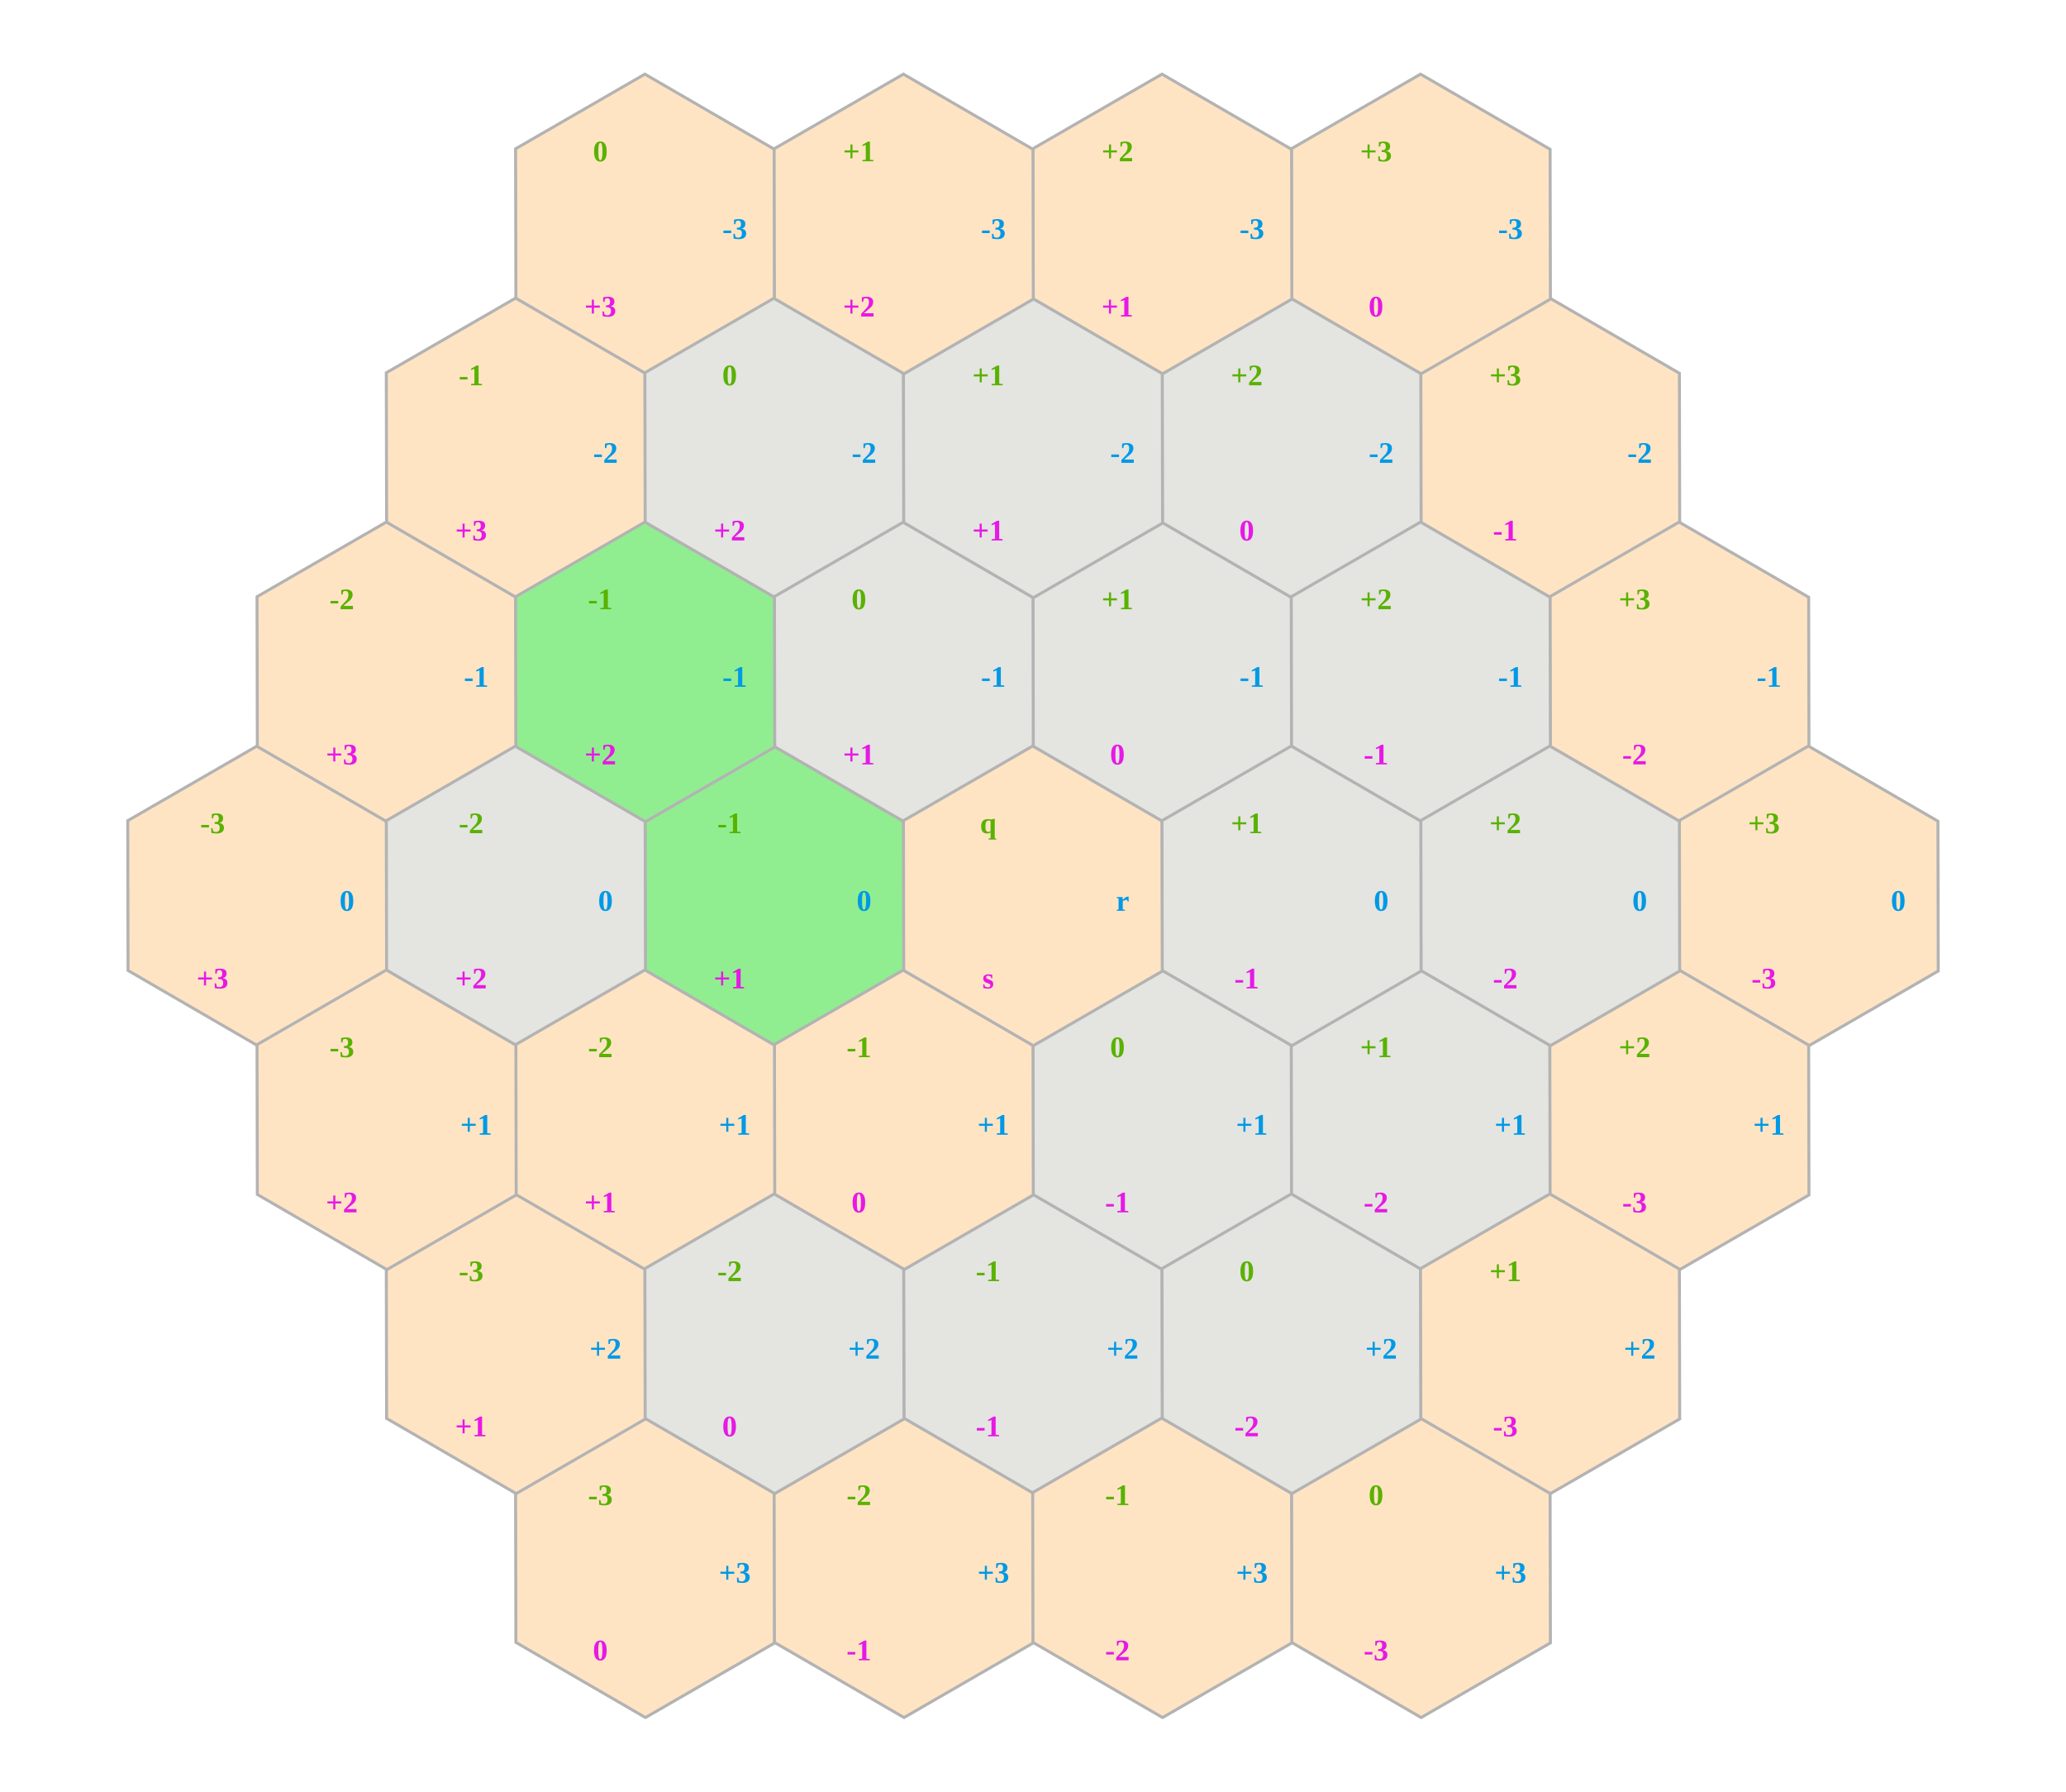
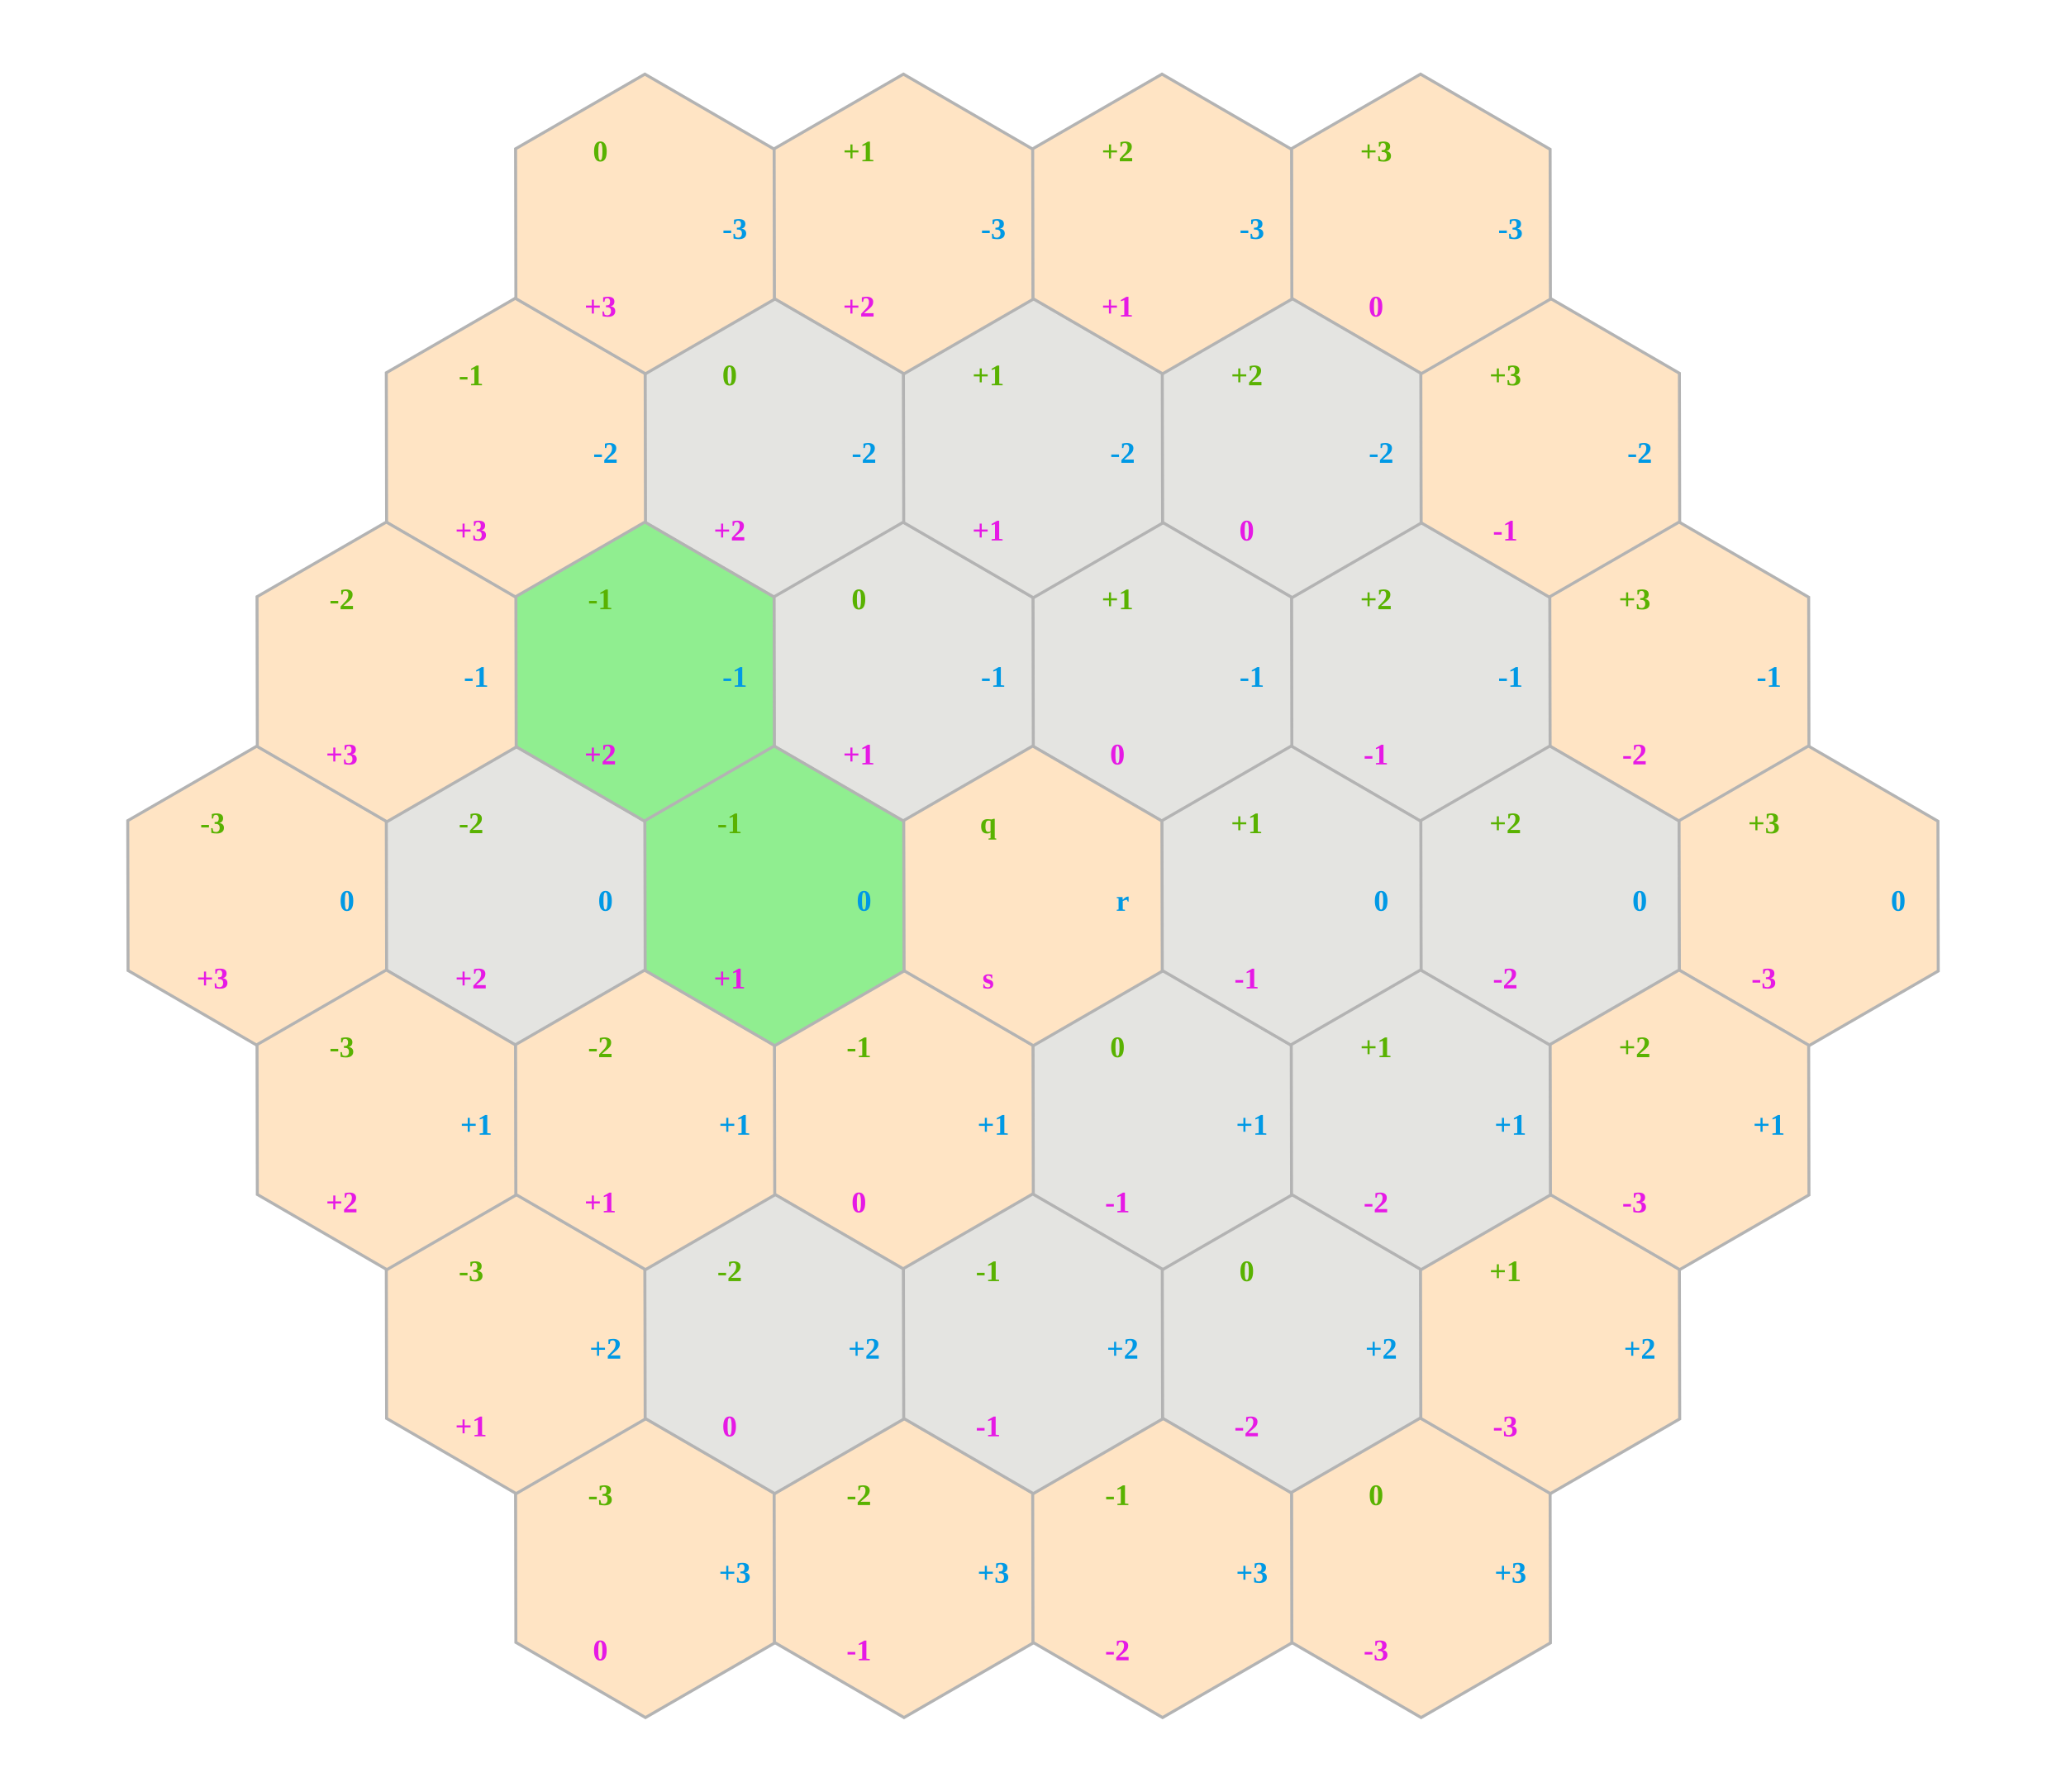
<svg xmlns="http://www.w3.org/2000/svg" version="1.1" viewBox="-692 -600 1384 1200" width="1384" height="1200" preserveAspectRatio="xMidYMin meet">
  <style>
    svg {
        stroke-width: 2px;
        stroke: #b3b3b3ff;
        fill: #e4e4e1ff;
        background-color: #ffffffff;
    }
    text {
        font-weight: bold;
        stroke: none;
        fill: black;
        text-anchor: middle;
        font-size: 20px;
    }
    .q {
        fill: #59b201ff;
    }
    .r {
        fill: #0099e5ff;
    }
    .s {
        fill: #e619e5ff;
    }
    .style-1 {
+         fill: #90ee90ff;
+     }
+     .style-2 {
        fill: #ffe4c4ff;
    }
-     .style-2 {
-         fill: #90ee90ff;
-     }
</style>
-   <g class="style-2" transform="translate(-173.2051,0),rotate(-30)">
-     <polygon points="100,0 50,-87 -50,-87 -100,-0 -50,87 50,87">
-     </polygon>
-     <text transform="rotate(-90) translate(60, 0) rotate(90) rotate(30) translate(0,10)" class="q">-1</text>
-     <text transform="rotate(-90) translate(-30, 52) rotate(90) rotate(30) translate(0,10)" class="r">0</text>
-     <text transform="rotate(-90) translate(-30, -52) rotate(90) rotate(30) translate(0,10)" class="s">+1</text>
-   </g>
-   <g class="style-1" transform="translate(346.4102,-300),rotate(-30)">
-     <polygon points="100,0 50,-87 -50,-87 -100,-0 -50,87 50,87">
-     </polygon>
-     <text transform="rotate(-90) translate(60, 0) rotate(90) rotate(30) translate(0,10)" class="q">+3</text>
-     <text transform="rotate(-90) translate(-30, 52) rotate(90) rotate(30) translate(0,10)" class="r">-2</text>
-     <text transform="rotate(-90) translate(-30, -52) rotate(90) rotate(30) translate(0,10)" class="s">-1</text>
-   </g>
-   <g class="style-1" transform="translate(259.8076,450),rotate(-30)">
-     <polygon points="100,0 50,-87 -50,-87 -100,-0 -50,87 50,87">
-     </polygon>
-     <text transform="rotate(-90) translate(60, 0) rotate(90) rotate(30) translate(0,10)" class="q">0</text>
-     <text transform="rotate(-90) translate(-30, 52) rotate(90) rotate(30) translate(0,10)" class="r">+3</text>
-     <text transform="rotate(-90) translate(-30, -52) rotate(90) rotate(30) translate(0,10)" class="s">-3</text>
-   </g>
-   <g class="style-1" transform="translate(433.0127,-150),rotate(-30)">
-     <polygon points="100,0 50,-87 -50,-87 -100,-0 -50,87 50,87">
-     </polygon>
-     <text transform="rotate(-90) translate(60, 0) rotate(90) rotate(30) translate(0,10)" class="q">+3</text>
-     <text transform="rotate(-90) translate(-30, 52) rotate(90) rotate(30) translate(0,10)" class="r">-1</text>
-     <text transform="rotate(-90) translate(-30, -52) rotate(90) rotate(30) translate(0,10)" class="s">-2</text>
-   </g>
-   <g class="style-1" transform="translate(-259.8076,-450),rotate(-30)">
-     <polygon points="100,0 50,-87 -50,-87 -100,-0 -50,87 50,87">
-     </polygon>
-     <text transform="rotate(-90) translate(60, 0) rotate(90) rotate(30) translate(0,10)" class="q">0</text>
-     <text transform="rotate(-90) translate(-30, 52) rotate(90) rotate(30) translate(0,10)" class="r">-3</text>
-     <text transform="rotate(-90) translate(-30, -52) rotate(90) rotate(30) translate(0,10)" class="s">+3</text>
-   </g>
-   <g transform="translate(0,300),rotate(-30)">
-     <polygon points="100,0 50,-87 -50,-87 -100,-0 -50,87 50,87">
-     </polygon>
-     <text transform="rotate(-90) translate(60, 0) rotate(90) rotate(30) translate(0,10)" class="q">-1</text>
-     <text transform="rotate(-90) translate(-30, 52) rotate(90) rotate(30) translate(0,10)" class="r">+2</text>
-     <text transform="rotate(-90) translate(-30, -52) rotate(90) rotate(30) translate(0,10)" class="s">-1</text>
+   <g class="style-2" transform="translate(-259.8076,450),rotate(-30)">
+     <polygon points="100,0 50,-87 -50,-87 -100,-0 -50,87 50,87">
+     </polygon>
+     <text transform="rotate(-90) translate(60, 0) rotate(90) rotate(30) translate(0,10)" class="q">-3</text>
+     <text transform="rotate(-90) translate(-30, 52) rotate(90) rotate(30) translate(0,10)" class="r">+3</text>
+     <text transform="rotate(-90) translate(-30, -52) rotate(90) rotate(30) translate(0,10)" class="s">0</text>
+   </g>
+   <g transform="translate(173.2051,300),rotate(-30)">
+     <polygon points="100,0 50,-87 -50,-87 -100,-0 -50,87 50,87">
+     </polygon>
+     <text transform="rotate(-90) translate(60, 0) rotate(90) rotate(30) translate(0,10)" class="q">0</text>
+     <text transform="rotate(-90) translate(-30, 52) rotate(90) rotate(30) translate(0,10)" class="r">+2</text>
+     <text transform="rotate(-90) translate(-30, -52) rotate(90) rotate(30) translate(0,10)" class="s">-2</text>
+   </g>
+   <g transform="translate(259.8076,-150),rotate(-30)">
+     <polygon points="100,0 50,-87 -50,-87 -100,-0 -50,87 50,87">
+     </polygon>
+     <text transform="rotate(-90) translate(60, 0) rotate(90) rotate(30) translate(0,10)" class="q">+2</text>
+     <text transform="rotate(-90) translate(-30, 52) rotate(90) rotate(30) translate(0,10)" class="r">-1</text>
+     <text transform="rotate(-90) translate(-30, -52) rotate(90) rotate(30) translate(0,10)" class="s">-1</text>
+   </g>
+   <g class="style-2" transform="translate(346.4102,-300),rotate(-30)">
+     <polygon points="100,0 50,-87 -50,-87 -100,-0 -50,87 50,87">
+     </polygon>
+     <text transform="rotate(-90) translate(60, 0) rotate(90) rotate(30) translate(0,10)" class="q">+3</text>
+     <text transform="rotate(-90) translate(-30, 52) rotate(90) rotate(30) translate(0,10)" class="r">-2</text>
+     <text transform="rotate(-90) translate(-30, -52) rotate(90) rotate(30) translate(0,10)" class="s">-1</text>
+   </g>
+   <g class="style-2" transform="translate(259.8076,-450),rotate(-30)">
+     <polygon points="100,0 50,-87 -50,-87 -100,-0 -50,87 50,87">
+     </polygon>
+     <text transform="rotate(-90) translate(60, 0) rotate(90) rotate(30) translate(0,10)" class="q">+3</text>
+     <text transform="rotate(-90) translate(-30, 52) rotate(90) rotate(30) translate(0,10)" class="r">-3</text>
+     <text transform="rotate(-90) translate(-30, -52) rotate(90) rotate(30) translate(0,10)" class="s">0</text>
+   </g>
+   <g class="style-2" transform="translate(-519.6152,0),rotate(-30)">
+     <polygon points="100,0 50,-87 -50,-87 -100,-0 -50,87 50,87">
+     </polygon>
+     <text transform="rotate(-90) translate(60, 0) rotate(90) rotate(30) translate(0,10)" class="q">-3</text>
+     <text transform="rotate(-90) translate(-30, 52) rotate(90) rotate(30) translate(0,10)" class="r">0</text>
+     <text transform="rotate(-90) translate(-30, -52) rotate(90) rotate(30) translate(0,10)" class="s">+3</text>
  </g>
  <g transform="translate(86.60254,150),rotate(-30)">
    <polygon points="100,0 50,-87 -50,-87 -100,-0 -50,87 50,87">
    </polygon>
    <text transform="rotate(-90) translate(60, 0) rotate(90) rotate(30) translate(0,10)" class="q">0</text>
    <text transform="rotate(-90) translate(-30, 52) rotate(90) rotate(30) translate(0,10)" class="r">+1</text>
    <text transform="rotate(-90) translate(-30, -52) rotate(90) rotate(30) translate(0,10)" class="s">-1</text>
  </g>
-   <g class="style-1" transform="translate(519.6152,0),rotate(-30)">
-     <polygon points="100,0 50,-87 -50,-87 -100,-0 -50,87 50,87">
-     </polygon>
-     <text transform="rotate(-90) translate(60, 0) rotate(90) rotate(30) translate(0,10)" class="q">+3</text>
-     <text transform="rotate(-90) translate(-30, 52) rotate(90) rotate(30) translate(0,10)" class="r">0</text>
-     <text transform="rotate(-90) translate(-30, -52) rotate(90) rotate(30) translate(0,10)" class="s">-3</text>
+   <g transform="translate(173.2051,-300),rotate(-30)">
+     <polygon points="100,0 50,-87 -50,-87 -100,-0 -50,87 50,87">
+     </polygon>
+     <text transform="rotate(-90) translate(60, 0) rotate(90) rotate(30) translate(0,10)" class="q">+2</text>
+     <text transform="rotate(-90) translate(-30, 52) rotate(90) rotate(30) translate(0,10)" class="r">-2</text>
+     <text transform="rotate(-90) translate(-30, -52) rotate(90) rotate(30) translate(0,10)" class="s">0</text>
+   </g>
+   <g class="style-2" transform="translate(433.0127,-150),rotate(-30)">
+     <polygon points="100,0 50,-87 -50,-87 -100,-0 -50,87 50,87">
+     </polygon>
+     <text transform="rotate(-90) translate(60, 0) rotate(90) rotate(30) translate(0,10)" class="q">+3</text>
+     <text transform="rotate(-90) translate(-30, 52) rotate(90) rotate(30) translate(0,10)" class="r">-1</text>
+     <text transform="rotate(-90) translate(-30, -52) rotate(90) rotate(30) translate(0,10)" class="s">-2</text>
+   </g>
+   <g class="style-2" transform="translate(-86.60254,150),rotate(-30)">
+     <polygon points="100,0 50,-87 -50,-87 -100,-0 -50,87 50,87">
+     </polygon>
+     <text transform="rotate(-90) translate(60, 0) rotate(90) rotate(30) translate(0,10)" class="q">-1</text>
+     <text transform="rotate(-90) translate(-30, 52) rotate(90) rotate(30) translate(0,10)" class="r">+1</text>
+     <text transform="rotate(-90) translate(-30, -52) rotate(90) rotate(30) translate(0,10)" class="s">0</text>
+   </g>
+   <g transform="translate(-173.2051,-300),rotate(-30)">
+     <polygon points="100,0 50,-87 -50,-87 -100,-0 -50,87 50,87">
+     </polygon>
+     <text transform="rotate(-90) translate(60, 0) rotate(90) rotate(30) translate(0,10)" class="q">0</text>
+     <text transform="rotate(-90) translate(-30, 52) rotate(90) rotate(30) translate(0,10)" class="r">-2</text>
+     <text transform="rotate(-90) translate(-30, -52) rotate(90) rotate(30) translate(0,10)" class="s">+2</text>
+   </g>
+   <g transform="translate(-346.4102,0),rotate(-30)">
+     <polygon points="100,0 50,-87 -50,-87 -100,-0 -50,87 50,87">
+     </polygon>
+     <text transform="rotate(-90) translate(60, 0) rotate(90) rotate(30) translate(0,10)" class="q">-2</text>
+     <text transform="rotate(-90) translate(-30, 52) rotate(90) rotate(30) translate(0,10)" class="r">0</text>
+     <text transform="rotate(-90) translate(-30, -52) rotate(90) rotate(30) translate(0,10)" class="s">+2</text>
+   </g>
+   <g class="style-2" transform="translate(-86.60254,450),rotate(-30)">
+     <polygon points="100,0 50,-87 -50,-87 -100,-0 -50,87 50,87">
+     </polygon>
+     <text transform="rotate(-90) translate(60, 0) rotate(90) rotate(30) translate(0,10)" class="q">-2</text>
+     <text transform="rotate(-90) translate(-30, 52) rotate(90) rotate(30) translate(0,10)" class="r">+3</text>
+     <text transform="rotate(-90) translate(-30, -52) rotate(90) rotate(30) translate(0,10)" class="s">-1</text>
+   </g>
+   <g class="style-2" transform="translate(-346.4102,300),rotate(-30)">
+     <polygon points="100,0 50,-87 -50,-87 -100,-0 -50,87 50,87">
+     </polygon>
+     <text transform="rotate(-90) translate(60, 0) rotate(90) rotate(30) translate(0,10)" class="q">-3</text>
+     <text transform="rotate(-90) translate(-30, 52) rotate(90) rotate(30) translate(0,10)" class="r">+2</text>
+     <text transform="rotate(-90) translate(-30, -52) rotate(90) rotate(30) translate(0,10)" class="s">+1</text>
+   </g>
+   <g class="style-2" transform="translate(-346.4102,-300),rotate(-30)">
+     <polygon points="100,0 50,-87 -50,-87 -100,-0 -50,87 50,87">
+     </polygon>
+     <text transform="rotate(-90) translate(60, 0) rotate(90) rotate(30) translate(0,10)" class="q">-1</text>
+     <text transform="rotate(-90) translate(-30, 52) rotate(90) rotate(30) translate(0,10)" class="r">-2</text>
+     <text transform="rotate(-90) translate(-30, -52) rotate(90) rotate(30) translate(0,10)" class="s">+3</text>
  </g>
  <g transform="translate(86.60254,-150),rotate(-30)">
    <polygon points="100,0 50,-87 -50,-87 -100,-0 -50,87 50,87">
    </polygon>
    <text transform="rotate(-90) translate(60, 0) rotate(90) rotate(30) translate(0,10)" class="q">+1</text>
    <text transform="rotate(-90) translate(-30, 52) rotate(90) rotate(30) translate(0,10)" class="r">-1</text>
    <text transform="rotate(-90) translate(-30, -52) rotate(90) rotate(30) translate(0,10)" class="s">0</text>
  </g>
-   <g transform="translate(173.2051,-300),rotate(-30)">
-     <polygon points="100,0 50,-87 -50,-87 -100,-0 -50,87 50,87">
-     </polygon>
-     <text transform="rotate(-90) translate(60, 0) rotate(90) rotate(30) translate(0,10)" class="q">+2</text>
-     <text transform="rotate(-90) translate(-30, 52) rotate(90) rotate(30) translate(0,10)" class="r">-2</text>
-     <text transform="rotate(-90) translate(-30, -52) rotate(90) rotate(30) translate(0,10)" class="s">0</text>
-   </g>
-   <g class="style-1" transform="translate(-86.60254,150),rotate(-30)">
-     <polygon points="100,0 50,-87 -50,-87 -100,-0 -50,87 50,87">
-     </polygon>
-     <text transform="rotate(-90) translate(60, 0) rotate(90) rotate(30) translate(0,10)" class="q">-1</text>
-     <text transform="rotate(-90) translate(-30, 52) rotate(90) rotate(30) translate(0,10)" class="r">+1</text>
-     <text transform="rotate(-90) translate(-30, -52) rotate(90) rotate(30) translate(0,10)" class="s">0</text>
-   </g>
-   <g class="style-1" transform="translate(-346.4102,-300),rotate(-30)">
-     <polygon points="100,0 50,-87 -50,-87 -100,-0 -50,87 50,87">
-     </polygon>
-     <text transform="rotate(-90) translate(60, 0) rotate(90) rotate(30) translate(0,10)" class="q">-1</text>
-     <text transform="rotate(-90) translate(-30, 52) rotate(90) rotate(30) translate(0,10)" class="r">-2</text>
-     <text transform="rotate(-90) translate(-30, -52) rotate(90) rotate(30) translate(0,10)" class="s">+3</text>
-   </g>
-   <g class="style-1" transform="translate(-519.6152,0),rotate(-30)">
-     <polygon points="100,0 50,-87 -50,-87 -100,-0 -50,87 50,87">
-     </polygon>
-     <text transform="rotate(-90) translate(60, 0) rotate(90) rotate(30) translate(0,10)" class="q">-3</text>
-     <text transform="rotate(-90) translate(-30, 52) rotate(90) rotate(30) translate(0,10)" class="r">0</text>
-     <text transform="rotate(-90) translate(-30, -52) rotate(90) rotate(30) translate(0,10)" class="s">+3</text>
-   </g>
-   <g transform="translate(259.8076,-150),rotate(-30)">
-     <polygon points="100,0 50,-87 -50,-87 -100,-0 -50,87 50,87">
-     </polygon>
-     <text transform="rotate(-90) translate(60, 0) rotate(90) rotate(30) translate(0,10)" class="q">+2</text>
-     <text transform="rotate(-90) translate(-30, 52) rotate(90) rotate(30) translate(0,10)" class="r">-1</text>
-     <text transform="rotate(-90) translate(-30, -52) rotate(90) rotate(30) translate(0,10)" class="s">-1</text>
-   </g>
-   <g class="style-1" transform="translate(-433.0127,-150),rotate(-30)">
-     <polygon points="100,0 50,-87 -50,-87 -100,-0 -50,87 50,87">
-     </polygon>
-     <text transform="rotate(-90) translate(60, 0) rotate(90) rotate(30) translate(0,10)" class="q">-2</text>
-     <text transform="rotate(-90) translate(-30, 52) rotate(90) rotate(30) translate(0,10)" class="r">-1</text>
-     <text transform="rotate(-90) translate(-30, -52) rotate(90) rotate(30) translate(0,10)" class="s">+3</text>
-   </g>
-   <g transform="translate(259.8076,150),rotate(-30)">
-     <polygon points="100,0 50,-87 -50,-87 -100,-0 -50,87 50,87">
-     </polygon>
-     <text transform="rotate(-90) translate(60, 0) rotate(90) rotate(30) translate(0,10)" class="q">+1</text>
-     <text transform="rotate(-90) translate(-30, 52) rotate(90) rotate(30) translate(0,10)" class="r">+1</text>
-     <text transform="rotate(-90) translate(-30, -52) rotate(90) rotate(30) translate(0,10)" class="s">-2</text>
-   </g>
-   <g class="style-1" transform="translate(-259.8076,450),rotate(-30)">
-     <polygon points="100,0 50,-87 -50,-87 -100,-0 -50,87 50,87">
-     </polygon>
-     <text transform="rotate(-90) translate(60, 0) rotate(90) rotate(30) translate(0,10)" class="q">-3</text>
-     <text transform="rotate(-90) translate(-30, 52) rotate(90) rotate(30) translate(0,10)" class="r">+3</text>
-     <text transform="rotate(-90) translate(-30, -52) rotate(90) rotate(30) translate(0,10)" class="s">0</text>
-   </g>
-   <g transform="translate(-346.4102,0),rotate(-30)">
-     <polygon points="100,0 50,-87 -50,-87 -100,-0 -50,87 50,87">
-     </polygon>
-     <text transform="rotate(-90) translate(60, 0) rotate(90) rotate(30) translate(0,10)" class="q">-2</text>
-     <text transform="rotate(-90) translate(-30, 52) rotate(90) rotate(30) translate(0,10)" class="r">0</text>
-     <text transform="rotate(-90) translate(-30, -52) rotate(90) rotate(30) translate(0,10)" class="s">+2</text>
-   </g>
-   <g class="style-1" transform="translate(-86.60254,450),rotate(-30)">
-     <polygon points="100,0 50,-87 -50,-87 -100,-0 -50,87 50,87">
-     </polygon>
-     <text transform="rotate(-90) translate(60, 0) rotate(90) rotate(30) translate(0,10)" class="q">-2</text>
-     <text transform="rotate(-90) translate(-30, 52) rotate(90) rotate(30) translate(0,10)" class="r">+3</text>
-     <text transform="rotate(-90) translate(-30, -52) rotate(90) rotate(30) translate(0,10)" class="s">-1</text>
-   </g>
-   <g class="style-1" transform="translate(-346.4102,300),rotate(-30)">
-     <polygon points="100,0 50,-87 -50,-87 -100,-0 -50,87 50,87">
-     </polygon>
-     <text transform="rotate(-90) translate(60, 0) rotate(90) rotate(30) translate(0,10)" class="q">-3</text>
-     <text transform="rotate(-90) translate(-30, 52) rotate(90) rotate(30) translate(0,10)" class="r">+2</text>
-     <text transform="rotate(-90) translate(-30, -52) rotate(90) rotate(30) translate(0,10)" class="s">+1</text>
-   </g>
-   <g class="style-1" transform="translate(433.0127,150),rotate(-30)">
-     <polygon points="100,0 50,-87 -50,-87 -100,-0 -50,87 50,87">
-     </polygon>
-     <text transform="rotate(-90) translate(60, 0) rotate(90) rotate(30) translate(0,10)" class="q">+2</text>
-     <text transform="rotate(-90) translate(-30, 52) rotate(90) rotate(30) translate(0,10)" class="r">+1</text>
-     <text transform="rotate(-90) translate(-30, -52) rotate(90) rotate(30) translate(0,10)" class="s">-3</text>
-   </g>
-   <g class="style-1" transform="translate(-259.8076,150),rotate(-30)">
-     <polygon points="100,0 50,-87 -50,-87 -100,-0 -50,87 50,87">
-     </polygon>
-     <text transform="rotate(-90) translate(60, 0) rotate(90) rotate(30) translate(0,10)" class="q">-2</text>
-     <text transform="rotate(-90) translate(-30, 52) rotate(90) rotate(30) translate(0,10)" class="r">+1</text>
-     <text transform="rotate(-90) translate(-30, -52) rotate(90) rotate(30) translate(0,10)" class="s">+1</text>
-   </g>
-   <g transform="translate(-173.2051,-300),rotate(-30)">
-     <polygon points="100,0 50,-87 -50,-87 -100,-0 -50,87 50,87">
-     </polygon>
-     <text transform="rotate(-90) translate(60, 0) rotate(90) rotate(30) translate(0,10)" class="q">0</text>
-     <text transform="rotate(-90) translate(-30, 52) rotate(90) rotate(30) translate(0,10)" class="r">-2</text>
+   <g transform="translate(-173.2051,300),rotate(-30)">
+     <polygon points="100,0 50,-87 -50,-87 -100,-0 -50,87 50,87">
+     </polygon>
+     <text transform="rotate(-90) translate(60, 0) rotate(90) rotate(30) translate(0,10)" class="q">-2</text>
+     <text transform="rotate(-90) translate(-30, 52) rotate(90) rotate(30) translate(0,10)" class="r">+2</text>
+     <text transform="rotate(-90) translate(-30, -52) rotate(90) rotate(30) translate(0,10)" class="s">0</text>
+   </g>
+   <g class="style-2" transform="translate(-259.8076,-450),rotate(-30)">
+     <polygon points="100,0 50,-87 -50,-87 -100,-0 -50,87 50,87">
+     </polygon>
+     <text transform="rotate(-90) translate(60, 0) rotate(90) rotate(30) translate(0,10)" class="q">0</text>
+     <text transform="rotate(-90) translate(-30, 52) rotate(90) rotate(30) translate(0,10)" class="r">-3</text>
+     <text transform="rotate(-90) translate(-30, -52) rotate(90) rotate(30) translate(0,10)" class="s">+3</text>
+   </g>
+   <g class="style-1" transform="translate(-259.8076,-150),rotate(-30)">
+     <polygon points="100,0 50,-87 -50,-87 -100,-0 -50,87 50,87">
+     </polygon>
+     <text transform="rotate(-90) translate(60, 0) rotate(90) rotate(30) translate(0,10)" class="q">-1</text>
+     <text transform="rotate(-90) translate(-30, 52) rotate(90) rotate(30) translate(0,10)" class="r">-1</text>
    <text transform="rotate(-90) translate(-30, -52) rotate(90) rotate(30) translate(0,10)" class="s">+2</text>
  </g>
  <g transform="translate(-86.60254,-150),rotate(-30)">
    <polygon points="100,0 50,-87 -50,-87 -100,-0 -50,87 50,87">
    </polygon>
    <text transform="rotate(-90) translate(60, 0) rotate(90) rotate(30) translate(0,10)" class="q">0</text>
    <text transform="rotate(-90) translate(-30, 52) rotate(90) rotate(30) translate(0,10)" class="r">-1</text>
    <text transform="rotate(-90) translate(-30, -52) rotate(90) rotate(30) translate(0,10)" class="s">+1</text>
  </g>
-   <g class="style-1" transform="translate(0,0),rotate(-30)">
+   <g transform="translate(346.4102,0),rotate(-30)">
+     <polygon points="100,0 50,-87 -50,-87 -100,-0 -50,87 50,87">
+     </polygon>
+     <text transform="rotate(-90) translate(60, 0) rotate(90) rotate(30) translate(0,10)" class="q">+2</text>
+     <text transform="rotate(-90) translate(-30, 52) rotate(90) rotate(30) translate(0,10)" class="r">0</text>
+     <text transform="rotate(-90) translate(-30, -52) rotate(90) rotate(30) translate(0,10)" class="s">-2</text>
+   </g>
+   <g transform="translate(0,-300),rotate(-30)">
+     <polygon points="100,0 50,-87 -50,-87 -100,-0 -50,87 50,87">
+     </polygon>
+     <text transform="rotate(-90) translate(60, 0) rotate(90) rotate(30) translate(0,10)" class="q">+1</text>
+     <text transform="rotate(-90) translate(-30, 52) rotate(90) rotate(30) translate(0,10)" class="r">-2</text>
+     <text transform="rotate(-90) translate(-30, -52) rotate(90) rotate(30) translate(0,10)" class="s">+1</text>
+   </g>
+   <g class="style-2" transform="translate(-86.60254,-450),rotate(-30)">
+     <polygon points="100,0 50,-87 -50,-87 -100,-0 -50,87 50,87">
+     </polygon>
+     <text transform="rotate(-90) translate(60, 0) rotate(90) rotate(30) translate(0,10)" class="q">+1</text>
+     <text transform="rotate(-90) translate(-30, 52) rotate(90) rotate(30) translate(0,10)" class="r">-3</text>
+     <text transform="rotate(-90) translate(-30, -52) rotate(90) rotate(30) translate(0,10)" class="s">+2</text>
+   </g>
+   <g class="style-2" transform="translate(-433.0127,150),rotate(-30)">
+     <polygon points="100,0 50,-87 -50,-87 -100,-0 -50,87 50,87">
+     </polygon>
+     <text transform="rotate(-90) translate(60, 0) rotate(90) rotate(30) translate(0,10)" class="q">-3</text>
+     <text transform="rotate(-90) translate(-30, 52) rotate(90) rotate(30) translate(0,10)" class="r">+1</text>
+     <text transform="rotate(-90) translate(-30, -52) rotate(90) rotate(30) translate(0,10)" class="s">+2</text>
+   </g>
+   <g class="style-2" transform="translate(0,0),rotate(-30)">
    <polygon points="100,0 50,-87 -50,-87 -100,-0 -50,87 50,87">
    </polygon>
    <text transform="rotate(-90) translate(60, 0) rotate(90) rotate(30) translate(0,10)" class="q">q</text>
    <text transform="rotate(-90) translate(-30, 52) rotate(90) rotate(30) translate(0,10)" class="r">r</text>
    <text transform="rotate(-90) translate(-30, -52) rotate(90) rotate(30) translate(0,10)" class="s">s</text>
  </g>
-   <g class="style-1" transform="translate(259.8076,-450),rotate(-30)">
-     <polygon points="100,0 50,-87 -50,-87 -100,-0 -50,87 50,87">
-     </polygon>
-     <text transform="rotate(-90) translate(60, 0) rotate(90) rotate(30) translate(0,10)" class="q">+3</text>
-     <text transform="rotate(-90) translate(-30, 52) rotate(90) rotate(30) translate(0,10)" class="r">-3</text>
-     <text transform="rotate(-90) translate(-30, -52) rotate(90) rotate(30) translate(0,10)" class="s">0</text>
-   </g>
-   <g class="style-1" transform="translate(86.60254,450),rotate(-30)">
-     <polygon points="100,0 50,-87 -50,-87 -100,-0 -50,87 50,87">
-     </polygon>
-     <text transform="rotate(-90) translate(60, 0) rotate(90) rotate(30) translate(0,10)" class="q">-1</text>
-     <text transform="rotate(-90) translate(-30, 52) rotate(90) rotate(30) translate(0,10)" class="r">+3</text>
-     <text transform="rotate(-90) translate(-30, -52) rotate(90) rotate(30) translate(0,10)" class="s">-2</text>
-   </g>
-   <g transform="translate(173.2051,300),rotate(-30)">
-     <polygon points="100,0 50,-87 -50,-87 -100,-0 -50,87 50,87">
-     </polygon>
-     <text transform="rotate(-90) translate(60, 0) rotate(90) rotate(30) translate(0,10)" class="q">0</text>
-     <text transform="rotate(-90) translate(-30, 52) rotate(90) rotate(30) translate(0,10)" class="r">+2</text>
-     <text transform="rotate(-90) translate(-30, -52) rotate(90) rotate(30) translate(0,10)" class="s">-2</text>
-   </g>
-   <g transform="translate(346.4102,0),rotate(-30)">
-     <polygon points="100,0 50,-87 -50,-87 -100,-0 -50,87 50,87">
-     </polygon>
-     <text transform="rotate(-90) translate(60, 0) rotate(90) rotate(30) translate(0,10)" class="q">+2</text>
-     <text transform="rotate(-90) translate(-30, 52) rotate(90) rotate(30) translate(0,10)" class="r">0</text>
-     <text transform="rotate(-90) translate(-30, -52) rotate(90) rotate(30) translate(0,10)" class="s">-2</text>
-   </g>
-   <g class="style-1" transform="translate(346.4102,300),rotate(-30)">
-     <polygon points="100,0 50,-87 -50,-87 -100,-0 -50,87 50,87">
-     </polygon>
-     <text transform="rotate(-90) translate(60, 0) rotate(90) rotate(30) translate(0,10)" class="q">+1</text>
-     <text transform="rotate(-90) translate(-30, 52) rotate(90) rotate(30) translate(0,10)" class="r">+2</text>
-     <text transform="rotate(-90) translate(-30, -52) rotate(90) rotate(30) translate(0,10)" class="s">-3</text>
-   </g>
-   <g class="style-2" transform="translate(-259.8076,-150),rotate(-30)">
-     <polygon points="100,0 50,-87 -50,-87 -100,-0 -50,87 50,87">
-     </polygon>
-     <text transform="rotate(-90) translate(60, 0) rotate(90) rotate(30) translate(0,10)" class="q">-1</text>
-     <text transform="rotate(-90) translate(-30, 52) rotate(90) rotate(30) translate(0,10)" class="r">-1</text>
-     <text transform="rotate(-90) translate(-30, -52) rotate(90) rotate(30) translate(0,10)" class="s">+2</text>
-   </g>
-   <g transform="translate(0,-300),rotate(-30)">
-     <polygon points="100,0 50,-87 -50,-87 -100,-0 -50,87 50,87">
-     </polygon>
-     <text transform="rotate(-90) translate(60, 0) rotate(90) rotate(30) translate(0,10)" class="q">+1</text>
-     <text transform="rotate(-90) translate(-30, 52) rotate(90) rotate(30) translate(0,10)" class="r">-2</text>
-     <text transform="rotate(-90) translate(-30, -52) rotate(90) rotate(30) translate(0,10)" class="s">+1</text>
-   </g>
-   <g class="style-1" transform="translate(86.60254,-450),rotate(-30)">
-     <polygon points="100,0 50,-87 -50,-87 -100,-0 -50,87 50,87">
-     </polygon>
-     <text transform="rotate(-90) translate(60, 0) rotate(90) rotate(30) translate(0,10)" class="q">+2</text>
-     <text transform="rotate(-90) translate(-30, 52) rotate(90) rotate(30) translate(0,10)" class="r">-3</text>
-     <text transform="rotate(-90) translate(-30, -52) rotate(90) rotate(30) translate(0,10)" class="s">+1</text>
-   </g>
-   <g class="style-1" transform="translate(-433.0127,150),rotate(-30)">
-     <polygon points="100,0 50,-87 -50,-87 -100,-0 -50,87 50,87">
-     </polygon>
-     <text transform="rotate(-90) translate(60, 0) rotate(90) rotate(30) translate(0,10)" class="q">-3</text>
-     <text transform="rotate(-90) translate(-30, 52) rotate(90) rotate(30) translate(0,10)" class="r">+1</text>
-     <text transform="rotate(-90) translate(-30, -52) rotate(90) rotate(30) translate(0,10)" class="s">+2</text>
-   </g>
-   <g transform="translate(-173.2051,300),rotate(-30)">
-     <polygon points="100,0 50,-87 -50,-87 -100,-0 -50,87 50,87">
-     </polygon>
-     <text transform="rotate(-90) translate(60, 0) rotate(90) rotate(30) translate(0,10)" class="q">-2</text>
-     <text transform="rotate(-90) translate(-30, 52) rotate(90) rotate(30) translate(0,10)" class="r">+2</text>
-     <text transform="rotate(-90) translate(-30, -52) rotate(90) rotate(30) translate(0,10)" class="s">0</text>
+   <g class="style-2" transform="translate(259.8076,450),rotate(-30)">
+     <polygon points="100,0 50,-87 -50,-87 -100,-0 -50,87 50,87">
+     </polygon>
+     <text transform="rotate(-90) translate(60, 0) rotate(90) rotate(30) translate(0,10)" class="q">0</text>
+     <text transform="rotate(-90) translate(-30, 52) rotate(90) rotate(30) translate(0,10)" class="r">+3</text>
+     <text transform="rotate(-90) translate(-30, -52) rotate(90) rotate(30) translate(0,10)" class="s">-3</text>
  </g>
  <g transform="translate(173.2051,0),rotate(-30)">
    <polygon points="100,0 50,-87 -50,-87 -100,-0 -50,87 50,87">
    </polygon>
    <text transform="rotate(-90) translate(60, 0) rotate(90) rotate(30) translate(0,10)" class="q">+1</text>
    <text transform="rotate(-90) translate(-30, 52) rotate(90) rotate(30) translate(0,10)" class="r">0</text>
    <text transform="rotate(-90) translate(-30, -52) rotate(90) rotate(30) translate(0,10)" class="s">-1</text>
  </g>
-   <g class="style-1" transform="translate(-86.60254,-450),rotate(-30)">
-     <polygon points="100,0 50,-87 -50,-87 -100,-0 -50,87 50,87">
-     </polygon>
-     <text transform="rotate(-90) translate(60, 0) rotate(90) rotate(30) translate(0,10)" class="q">+1</text>
-     <text transform="rotate(-90) translate(-30, 52) rotate(90) rotate(30) translate(0,10)" class="r">-3</text>
-     <text transform="rotate(-90) translate(-30, -52) rotate(90) rotate(30) translate(0,10)" class="s">+2</text>
+   <g class="style-2" transform="translate(519.6152,0),rotate(-30)">
+     <polygon points="100,0 50,-87 -50,-87 -100,-0 -50,87 50,87">
+     </polygon>
+     <text transform="rotate(-90) translate(60, 0) rotate(90) rotate(30) translate(0,10)" class="q">+3</text>
+     <text transform="rotate(-90) translate(-30, 52) rotate(90) rotate(30) translate(0,10)" class="r">0</text>
+     <text transform="rotate(-90) translate(-30, -52) rotate(90) rotate(30) translate(0,10)" class="s">-3</text>
+   </g>
+   <g class="style-2" transform="translate(-433.0127,-150),rotate(-30)">
+     <polygon points="100,0 50,-87 -50,-87 -100,-0 -50,87 50,87">
+     </polygon>
+     <text transform="rotate(-90) translate(60, 0) rotate(90) rotate(30) translate(0,10)" class="q">-2</text>
+     <text transform="rotate(-90) translate(-30, 52) rotate(90) rotate(30) translate(0,10)" class="r">-1</text>
+     <text transform="rotate(-90) translate(-30, -52) rotate(90) rotate(30) translate(0,10)" class="s">+3</text>
+   </g>
+   <g class="style-2" transform="translate(86.60254,-450),rotate(-30)">
+     <polygon points="100,0 50,-87 -50,-87 -100,-0 -50,87 50,87">
+     </polygon>
+     <text transform="rotate(-90) translate(60, 0) rotate(90) rotate(30) translate(0,10)" class="q">+2</text>
+     <text transform="rotate(-90) translate(-30, 52) rotate(90) rotate(30) translate(0,10)" class="r">-3</text>
+     <text transform="rotate(-90) translate(-30, -52) rotate(90) rotate(30) translate(0,10)" class="s">+1</text>
+   </g>
+   <g class="style-2" transform="translate(-259.8076,150),rotate(-30)">
+     <polygon points="100,0 50,-87 -50,-87 -100,-0 -50,87 50,87">
+     </polygon>
+     <text transform="rotate(-90) translate(60, 0) rotate(90) rotate(30) translate(0,10)" class="q">-2</text>
+     <text transform="rotate(-90) translate(-30, 52) rotate(90) rotate(30) translate(0,10)" class="r">+1</text>
+     <text transform="rotate(-90) translate(-30, -52) rotate(90) rotate(30) translate(0,10)" class="s">+1</text>
+   </g>
+   <g class="style-2" transform="translate(86.60254,450),rotate(-30)">
+     <polygon points="100,0 50,-87 -50,-87 -100,-0 -50,87 50,87">
+     </polygon>
+     <text transform="rotate(-90) translate(60, 0) rotate(90) rotate(30) translate(0,10)" class="q">-1</text>
+     <text transform="rotate(-90) translate(-30, 52) rotate(90) rotate(30) translate(0,10)" class="r">+3</text>
+     <text transform="rotate(-90) translate(-30, -52) rotate(90) rotate(30) translate(0,10)" class="s">-2</text>
+   </g>
+   <g class="style-2" transform="translate(346.4102,300),rotate(-30)">
+     <polygon points="100,0 50,-87 -50,-87 -100,-0 -50,87 50,87">
+     </polygon>
+     <text transform="rotate(-90) translate(60, 0) rotate(90) rotate(30) translate(0,10)" class="q">+1</text>
+     <text transform="rotate(-90) translate(-30, 52) rotate(90) rotate(30) translate(0,10)" class="r">+2</text>
+     <text transform="rotate(-90) translate(-30, -52) rotate(90) rotate(30) translate(0,10)" class="s">-3</text>
+   </g>
+   <g class="style-1" transform="translate(-173.2051,0),rotate(-30)">
+     <polygon points="100,0 50,-87 -50,-87 -100,-0 -50,87 50,87">
+     </polygon>
+     <text transform="rotate(-90) translate(60, 0) rotate(90) rotate(30) translate(0,10)" class="q">-1</text>
+     <text transform="rotate(-90) translate(-30, 52) rotate(90) rotate(30) translate(0,10)" class="r">0</text>
+     <text transform="rotate(-90) translate(-30, -52) rotate(90) rotate(30) translate(0,10)" class="s">+1</text>
+   </g>
+   <g class="style-2" transform="translate(433.0127,150),rotate(-30)">
+     <polygon points="100,0 50,-87 -50,-87 -100,-0 -50,87 50,87">
+     </polygon>
+     <text transform="rotate(-90) translate(60, 0) rotate(90) rotate(30) translate(0,10)" class="q">+2</text>
+     <text transform="rotate(-90) translate(-30, 52) rotate(90) rotate(30) translate(0,10)" class="r">+1</text>
+     <text transform="rotate(-90) translate(-30, -52) rotate(90) rotate(30) translate(0,10)" class="s">-3</text>
+   </g>
+   <g transform="translate(0,300),rotate(-30)">
+     <polygon points="100,0 50,-87 -50,-87 -100,-0 -50,87 50,87">
+     </polygon>
+     <text transform="rotate(-90) translate(60, 0) rotate(90) rotate(30) translate(0,10)" class="q">-1</text>
+     <text transform="rotate(-90) translate(-30, 52) rotate(90) rotate(30) translate(0,10)" class="r">+2</text>
+     <text transform="rotate(-90) translate(-30, -52) rotate(90) rotate(30) translate(0,10)" class="s">-1</text>
+   </g>
+   <g transform="translate(259.8076,150),rotate(-30)">
+     <polygon points="100,0 50,-87 -50,-87 -100,-0 -50,87 50,87">
+     </polygon>
+     <text transform="rotate(-90) translate(60, 0) rotate(90) rotate(30) translate(0,10)" class="q">+1</text>
+     <text transform="rotate(-90) translate(-30, 52) rotate(90) rotate(30) translate(0,10)" class="r">+1</text>
+     <text transform="rotate(-90) translate(-30, -52) rotate(90) rotate(30) translate(0,10)" class="s">-2</text>
  </g>
</svg>
